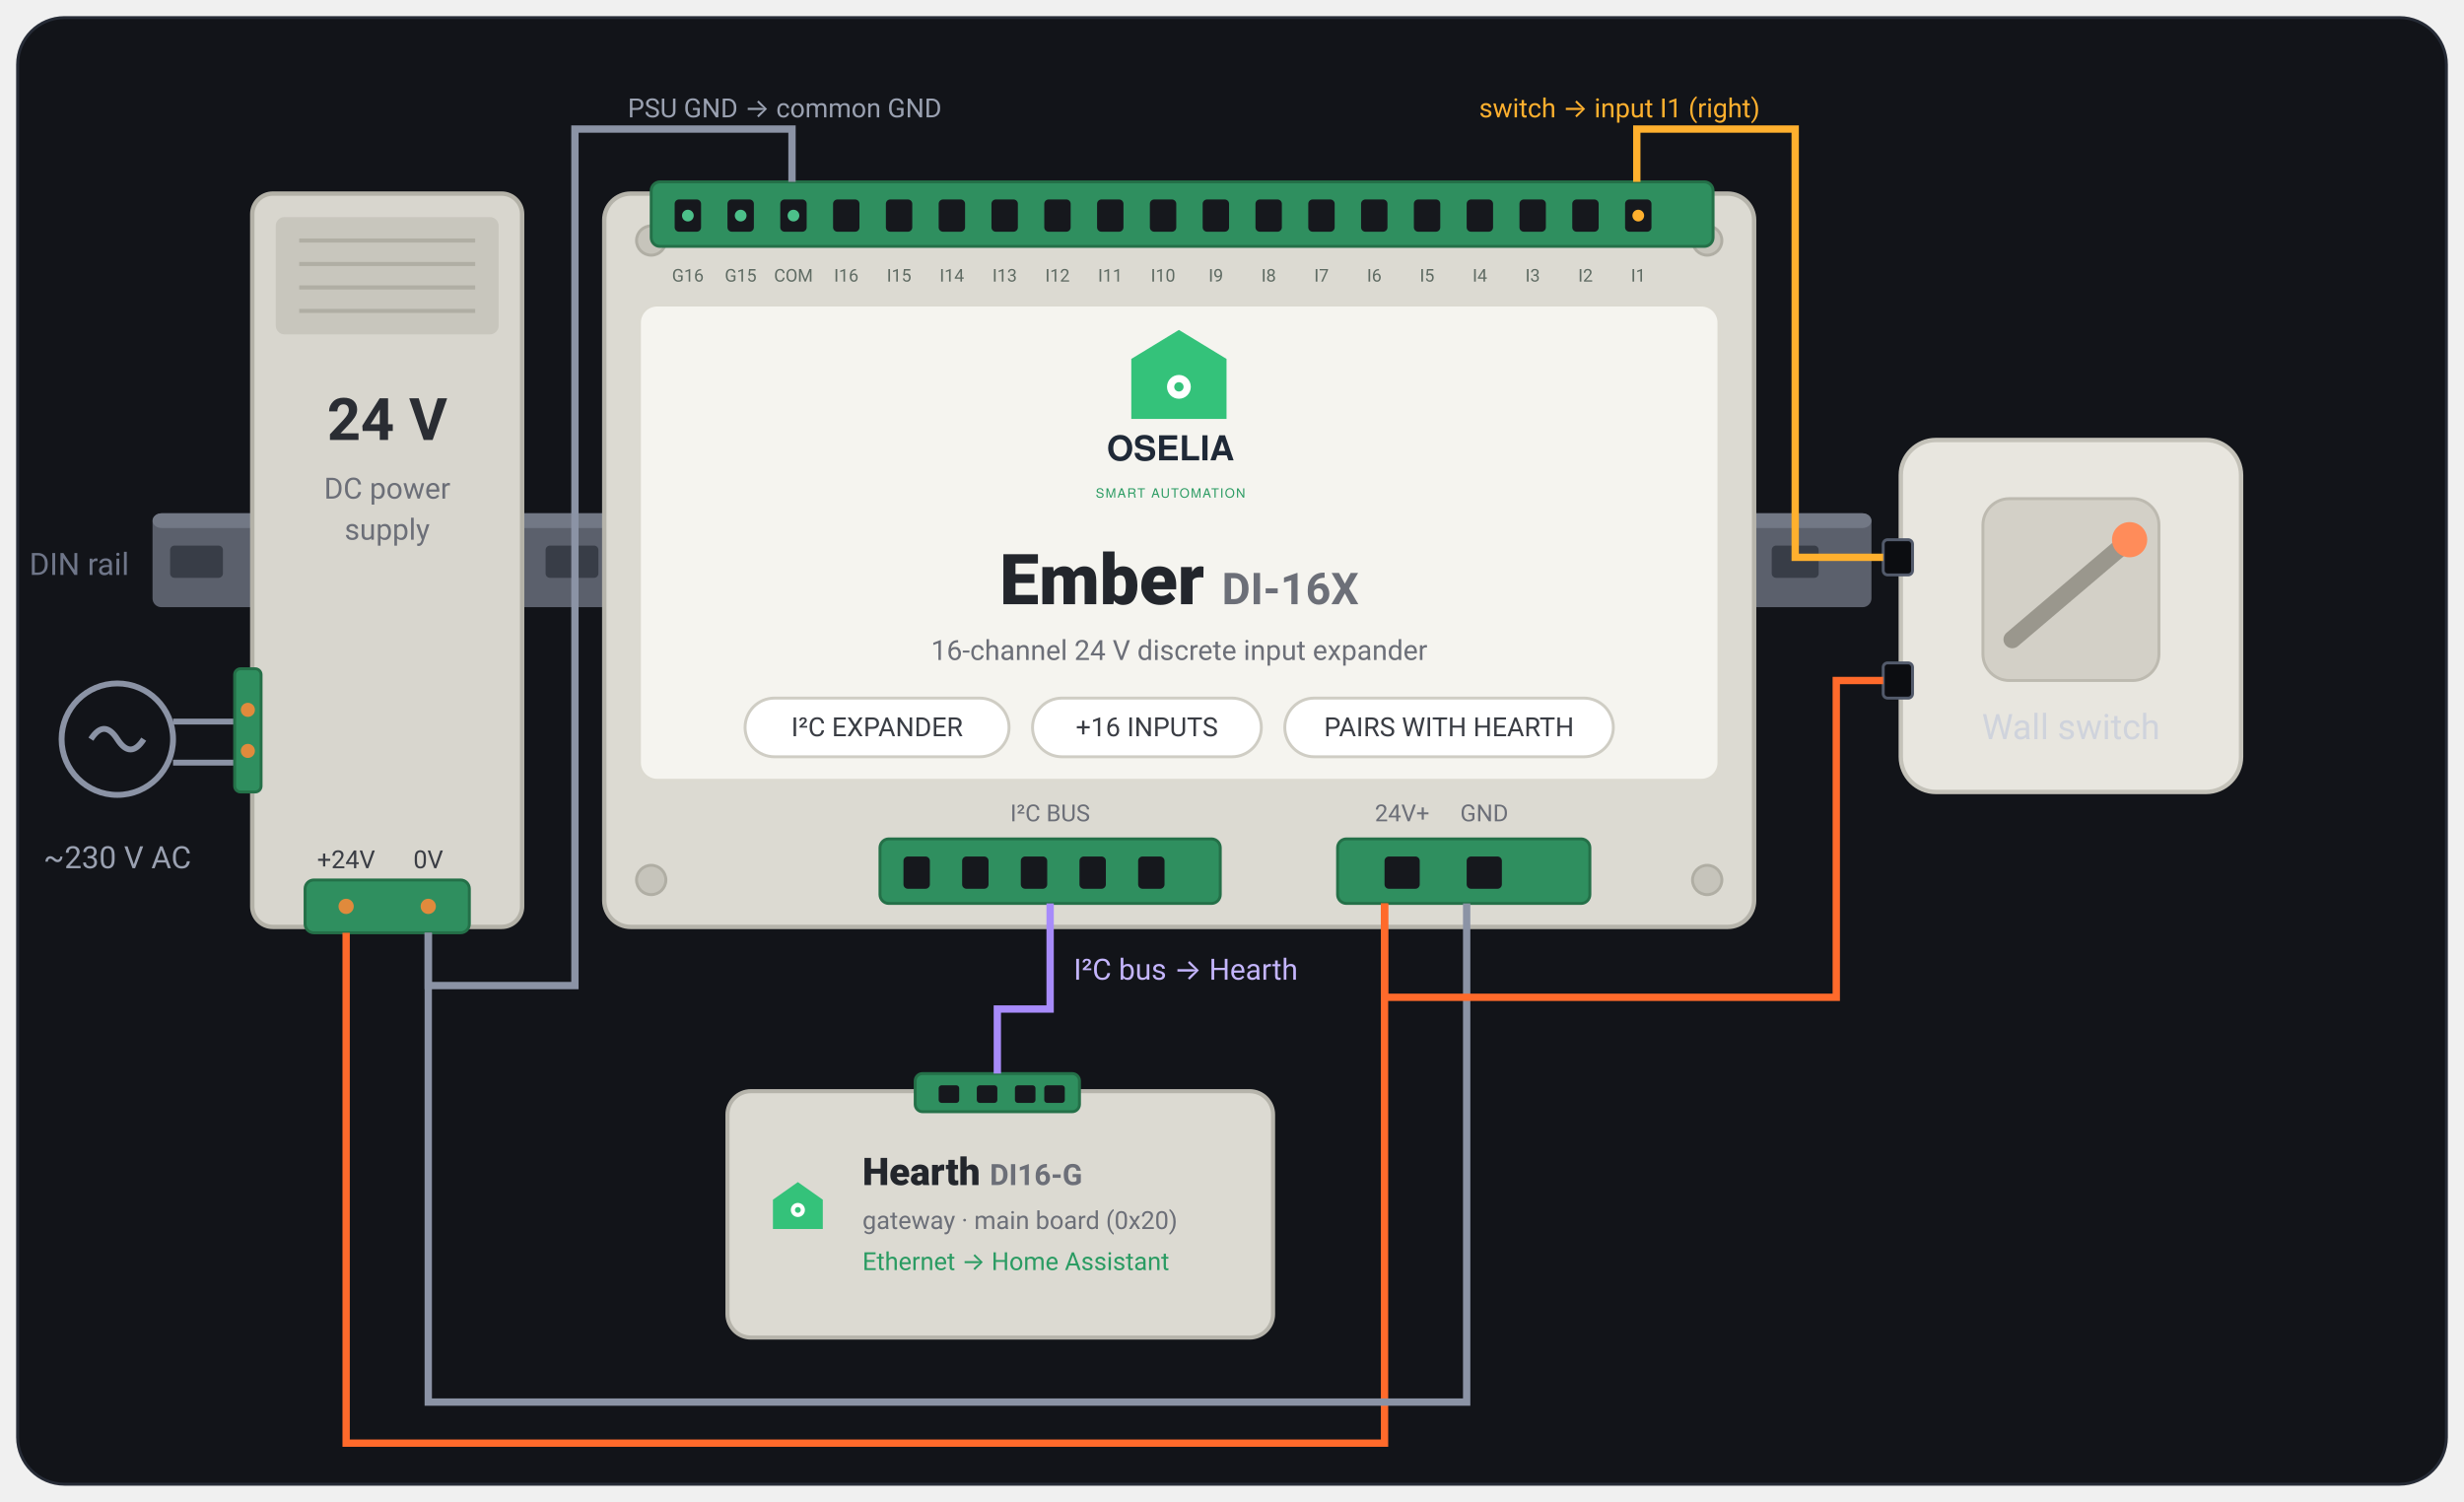
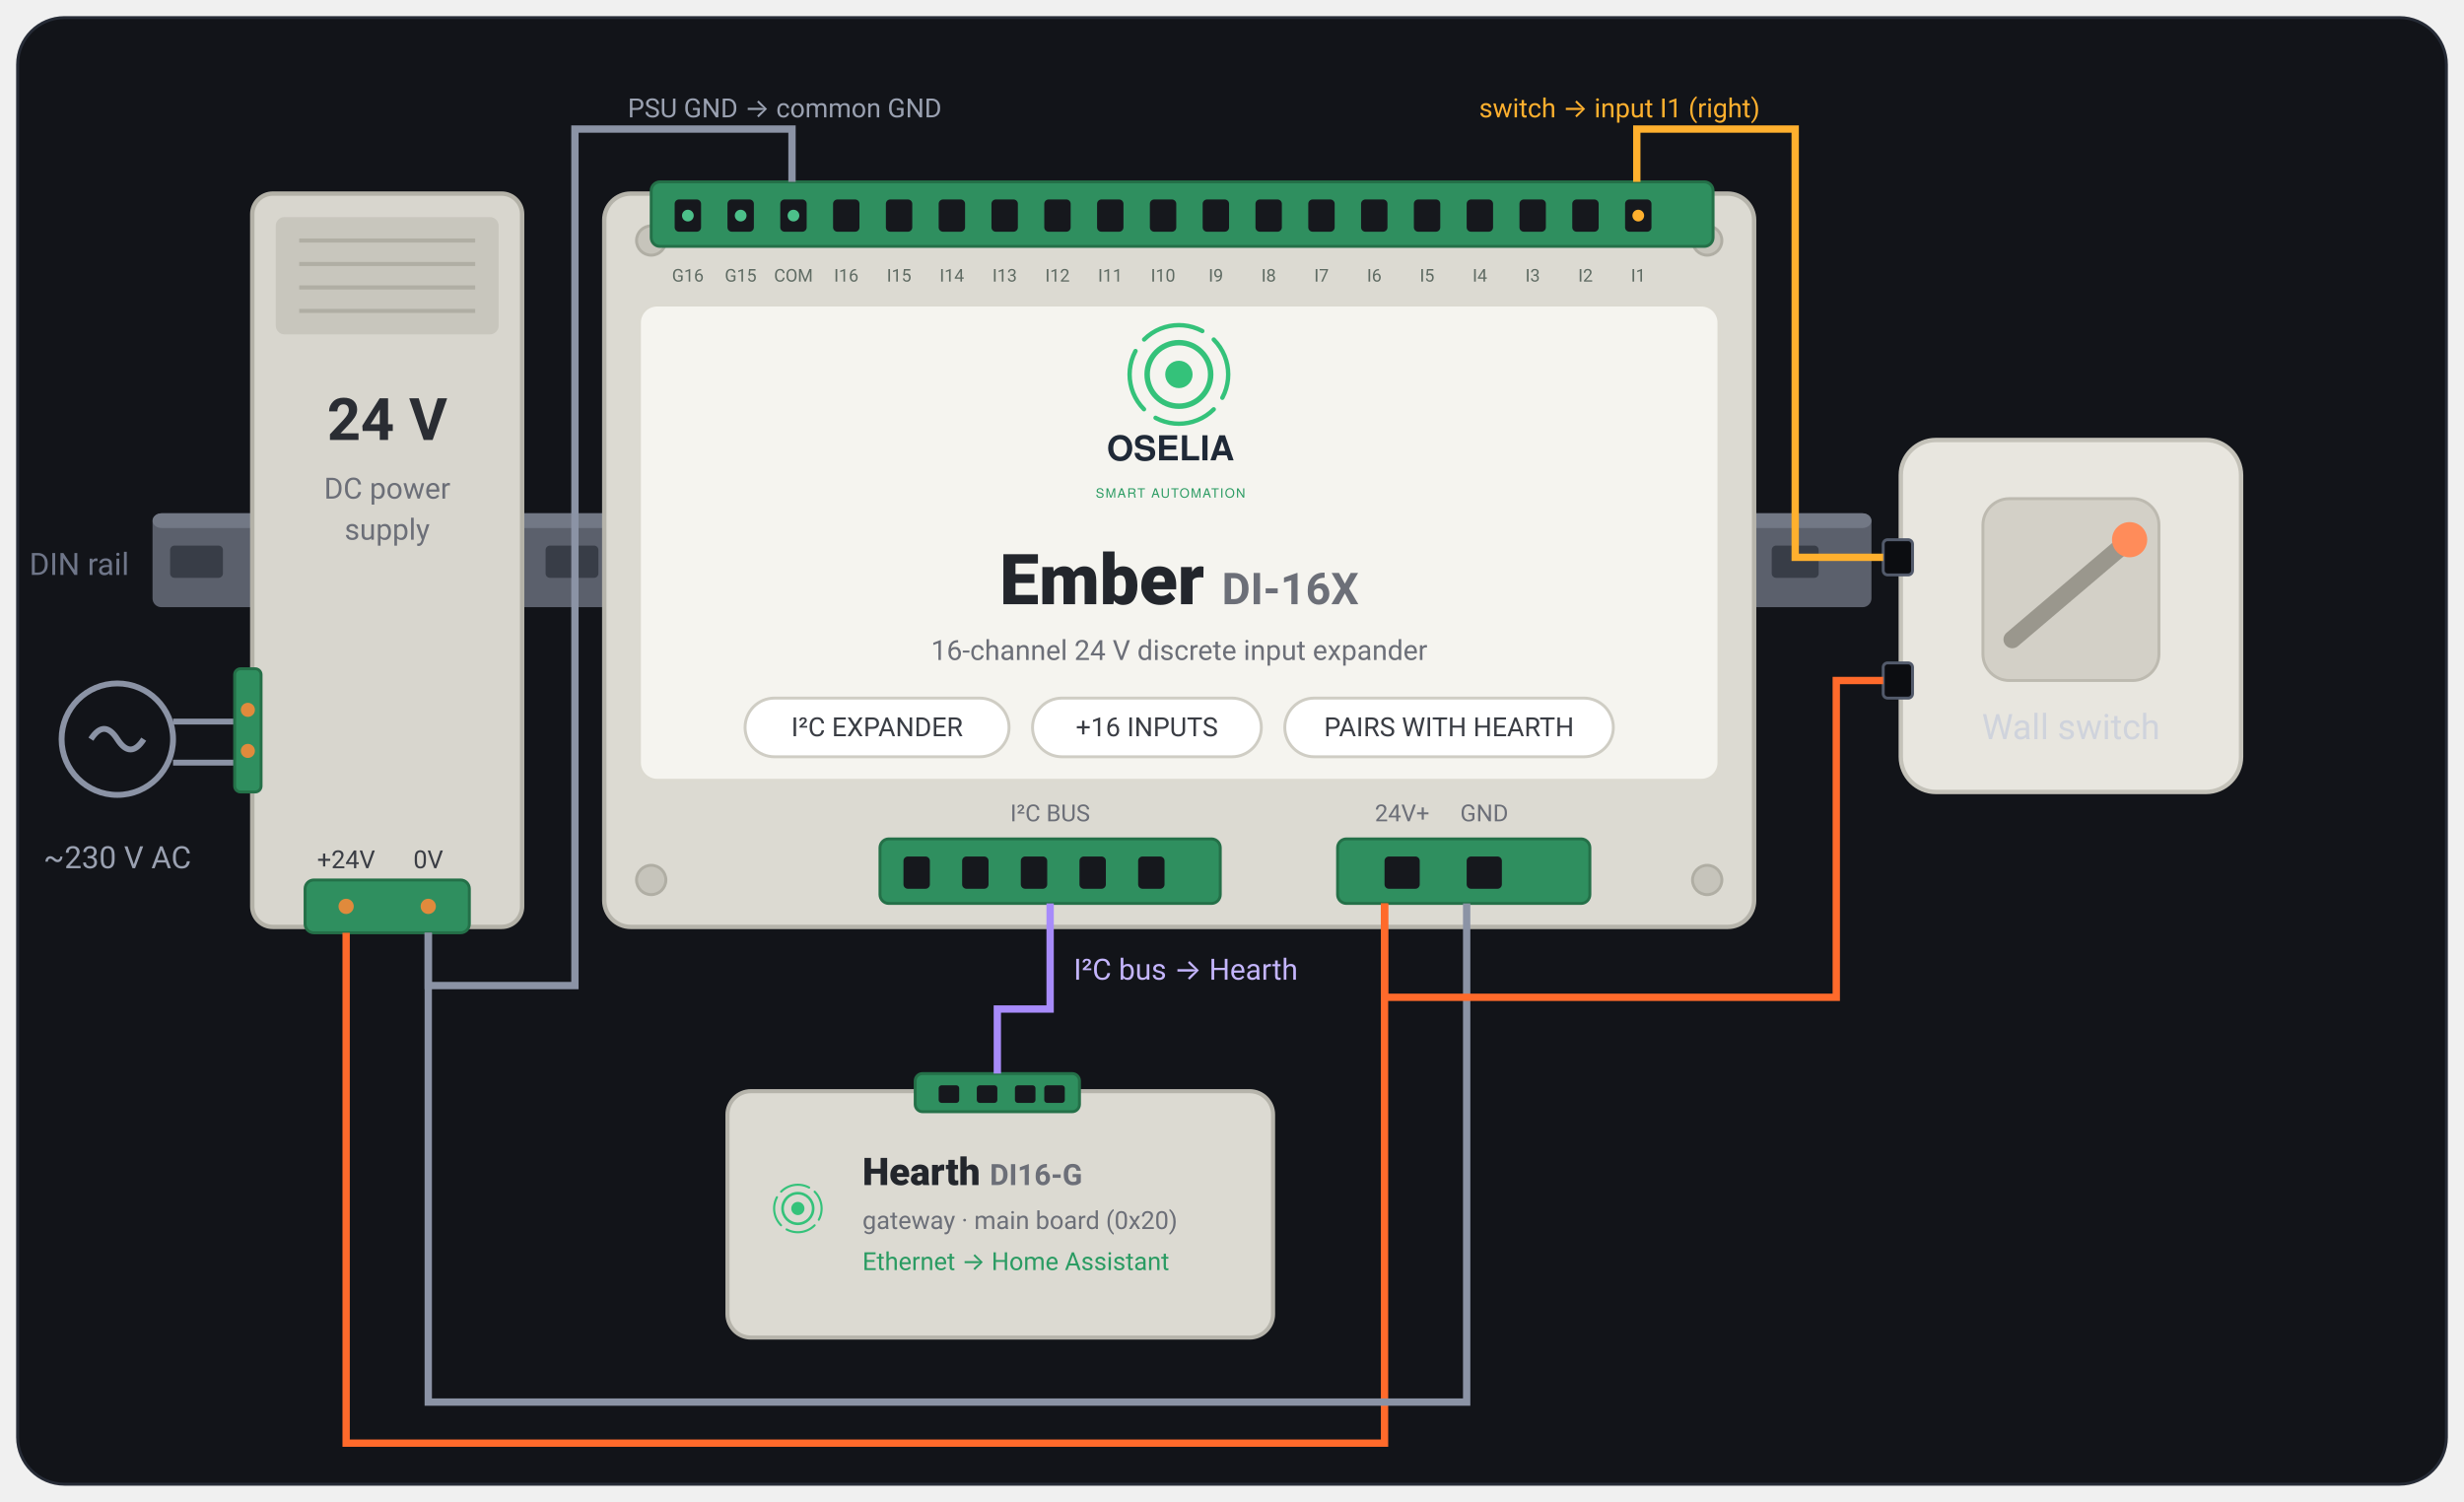
<svg xmlns="http://www.w3.org/2000/svg" viewBox="0 0 840 512" role="img" aria-label="A 24 V power supply, an OSELIA Ember DI-16X input expander and a wall switch on a DIN rail, its I²C bus linked to a Hearth gateway" font-family="ui-sans-serif, system-ui, -apple-system, Segoe UI, Roboto, sans-serif">
  <rect x="6" y="6" width="828" height="500" rx="16" fill="#121419" stroke="#262b36" />
  <g>
    <rect x="52" y="175" width="586" height="32" rx="3" fill="#5b606c" />
    <rect x="52" y="175" width="586" height="5" rx="3" fill="#727885" />
    <g fill="#383d47">
      <rect x="58" y="186" width="18" height="11" rx="1.5" />
      <rect x="186" y="186" width="18" height="11" rx="1.5" />
      <rect x="604" y="186" width="16" height="11" rx="1.5" />
    </g>
    <text x="10" y="196" font-size="10.5" fill="#6f7689">DIN rail</text>
  </g>
  <g>
    <circle cx="40" cy="252" r="19" fill="none" stroke="#8b93a5" stroke-width="2" />
    <path d="M31 252 q4.5 -7 9 0 t9 0" fill="none" stroke="#8b93a5" stroke-width="2" />
    <text x="40" y="296" font-size="10.5" fill="#9aa1b1" text-anchor="middle">~230 V AC</text>
    <path d="M59 246 H82" stroke="#8b93a5" stroke-width="2" />
    <path d="M59 260 H82" stroke="#8b93a5" stroke-width="2" />
  </g>
  <g>
    <rect x="86" y="66" width="92" height="250" rx="7" fill="#d8d6ce" stroke="#b4b2a8" stroke-width="1.5" />
    <rect x="94" y="74" width="76" height="40" rx="3" fill="#c8c6bd" />
    <g stroke="#b0aea4" stroke-width="1.4">
      <path d="M102 82 H162" />
      <path d="M102 90 H162" />
      <path d="M102 98 H162" />
      <path d="M102 106 H162" />
    </g>
    <text x="132" y="150" font-size="20" font-weight="700" fill="#2a2d33" text-anchor="middle">24 V</text>
    <text x="132" y="170" font-size="10" fill="#6c6f78" text-anchor="middle">DC power</text>
    <text x="132" y="184" font-size="10" fill="#6c6f78" text-anchor="middle">supply</text>
    <rect x="80" y="228" width="9" height="42" rx="2" fill="#2f8f5f" stroke="#247048" />
    <circle cx="84.5" cy="242" r="2.4" fill="#e08a3c" />
    <circle cx="84.5" cy="256" r="2.4" fill="#e08a3c" />
    <rect x="104" y="300" width="56" height="18" rx="3" fill="#2f8f5f" stroke="#247048" />
    <circle cx="118" cy="309" r="2.6" fill="#e08a3c" />
    <circle cx="146" cy="309" r="2.6" fill="#e08a3c" />
    <text x="118" y="296" font-size="8.5" fill="#3a3d44" text-anchor="middle">+24V</text>
    <text x="146" y="296" font-size="8.5" fill="#3a3d44" text-anchor="middle">0V</text>
  </g>
  <g>
    <rect x="206" y="66" width="392" height="250" rx="9" fill="#dcdad2" stroke="#b6b4ab" stroke-width="1.5" />
    <g fill="#c6c4bb" stroke="#b0aea4">
      <circle cx="222" cy="82" r="5" />
      <circle cx="582" cy="82" r="5" />
      <circle cx="222" cy="300" r="5" />
      <circle cx="582" cy="300" r="5" />
    </g>
    <rect x="222" y="62" width="362" height="22" rx="3" fill="#2f8f5f" stroke="#247048" />
    <g fill="#16181d">
      <rect x="230" y="68" width="9" height="11" rx="1.5" />
      <rect x="248" y="68" width="9" height="11" rx="1.5" />
      <rect x="266" y="68" width="9" height="11" rx="1.5" />
      <rect x="284" y="68" width="9" height="11" rx="1.5" />
      <rect x="302" y="68" width="9" height="11" rx="1.5" />
      <rect x="320" y="68" width="9" height="11" rx="1.5" />
      <rect x="338" y="68" width="9" height="11" rx="1.5" />
      <rect x="356" y="68" width="9" height="11" rx="1.5" />
      <rect x="374" y="68" width="9" height="11" rx="1.5" />
      <rect x="392" y="68" width="9" height="11" rx="1.5" />
      <rect x="410" y="68" width="9" height="11" rx="1.5" />
      <rect x="428" y="68" width="9" height="11" rx="1.5" />
      <rect x="446" y="68" width="9" height="11" rx="1.5" />
      <rect x="464" y="68" width="9" height="11" rx="1.5" />
      <rect x="482" y="68" width="9" height="11" rx="1.5" />
      <rect x="500" y="68" width="9" height="11" rx="1.5" />
      <rect x="518" y="68" width="9" height="11" rx="1.5" />
      <rect x="536" y="68" width="9" height="11" rx="1.5" />
      <rect x="554" y="68" width="9" height="11" rx="1.5" />
    </g>
    <g fill="#4cc08a">
      <circle cx="234.5" cy="73.5" r="2" />
      <circle cx="252.5" cy="73.5" r="2" />
      <circle cx="270.5" cy="73.5" r="2" />
    </g>
    <circle cx="558.5" cy="73.5" r="2" fill="#ffb02e" />
    <g font-size="6" fill="#5f6b63" text-anchor="middle">
      <text x="234.5" y="96">G16</text>
      <text x="252.5" y="96">G15</text>
      <text x="270.5" y="96">COM</text>
      <text x="288.5" y="96">I16</text>
      <text x="306.5" y="96">I15</text>
      <text x="324.5" y="96">I14</text>
      <text x="342.5" y="96">I13</text>
      <text x="360.5" y="96">I12</text>
      <text x="378.5" y="96">I11</text>
      <text x="396.5" y="96">I10</text>
      <text x="414.5" y="96">I9</text>
      <text x="432.5" y="96">I8</text>
      <text x="450.5" y="96">I7</text>
      <text x="468.5" y="96">I6</text>
      <text x="486.5" y="96">I5</text>
      <text x="504.5" y="96">I4</text>
      <text x="522.5" y="96">I3</text>
      <text x="540.5" y="96">I2</text>
      <text x="558.5" y="96">I1</text>
    </g>
    <rect x="218" y="104" width="368" height="162" rx="6" fill="#f5f4ef" stroke="#dcdad1" />
    <svg x="342" y="110" width="120" height="61" viewBox="0 53 92 49" preserveAspectRatio="xMidYMid meet">
      <g transform="matrix(1 0 0 -1 0 172.91)">
-         <path d="M32.88,93.54 L58.96,93.54 L58.96,109.98 L45.92,117.92 L32.88,109.98 Z " fill="#34c27a" />
-         <circle cx="45.92" cy="102.33" r="3.26" fill="#ffffff" />
-         <circle cx="45.92" cy="102.33" r="1.28" fill="#34c27a" />
+         <g transform="translate(45.92,105.73) scale(0.3,-0.3)">
+           <circle r="45" fill="none" stroke="#34c27a" stroke-width="4" stroke-dasharray="57.5 13.2" stroke-linecap="round" transform="rotate(-45)" />
+           <circle r="29" fill="none" stroke="#34c27a" stroke-width="5" />
+           <circle r="12.5" fill="#34c27a" />
+         </g>
        <text transform="translate(26.17,82.20) scale(1,-1)" font-family="Helvetica, Arial, sans-serif" font-weight="bold" font-size="9.40" fill="#1f2937">OSELIA</text>
        <text transform="translate(23.14,72.00) scale(1,-1)" font-family="Helvetica, Arial, sans-serif" font-weight="normal" font-size="3.50" letter-spacing="0.35" fill="#2a9b62">SMART AUTOMATION</text>
      </g>
    </svg>
    <text x="402" y="206" font-size="24" font-weight="800" fill="#23262c" text-anchor="middle">Ember <tspan font-size="15" font-weight="600" fill="#6c6f78">DI-16X</tspan>
    </text>
    <text x="402" y="225" font-size="9.5" fill="#6c6f78" text-anchor="middle">16-channel 24 V discrete input expander</text>
    <g font-size="9" fill="#3a3d44" text-anchor="middle">
      <rect x="254" y="238" width="90" height="20" rx="10" fill="#fff" stroke="#cfcdc4" />
      <text x="299" y="251">I²C EXPANDER</text>
      <rect x="352" y="238" width="78" height="20" rx="10" fill="#fff" stroke="#cfcdc4" />
      <text x="391" y="251">+16 INPUTS</text>
      <rect x="438" y="238" width="112" height="20" rx="10" fill="#fff" stroke="#cfcdc4" />
      <text x="494" y="251">PAIRS WITH HEARTH</text>
    </g>
    <rect x="300" y="286" width="116" height="22" rx="3" fill="#2f8f5f" stroke="#247048" />
    <g fill="#16181d">
      <rect x="308" y="292" width="9" height="11" rx="1.5" />
      <rect x="328" y="292" width="9" height="11" rx="1.5" />
      <rect x="348" y="292" width="9" height="11" rx="1.5" />
      <rect x="368" y="292" width="9" height="11" rx="1.5" />
      <rect x="388" y="292" width="9" height="11" rx="1.5" />
    </g>
    <text x="358" y="280" font-size="8" fill="#6c6f78" text-anchor="middle">I²C BUS</text>
    <rect x="456" y="286" width="86" height="22" rx="3" fill="#2f8f5f" stroke="#247048" />
    <g fill="#16181d">
      <rect x="472" y="292" width="12" height="11" rx="1.5" />
      <rect x="500" y="292" width="12" height="11" rx="1.5" />
    </g>
    <text x="478" y="280" font-size="8" fill="#6c6f78" text-anchor="middle">24V+</text>
    <text x="506" y="280" font-size="8" fill="#6c6f78" text-anchor="middle">GND</text>
  </g>
  <g>
    <rect x="648" y="150" width="116" height="120" rx="12" fill="#e8e6df" stroke="#c4c2b9" stroke-width="1.5" />
    <rect x="676" y="170" width="60" height="62" rx="9" fill="#d3d0c7" stroke="#bdbab0" />
    <path d="M686 218 L726 184" stroke="#9a978d" stroke-width="6" stroke-linecap="round" />
    <circle cx="726" cy="184" r="6" fill="#ff8c5a" />
    <text x="706" y="252" font-size="12" fill="#cfd3dc" text-anchor="middle">Wall switch</text>
    <rect x="642" y="184" width="10" height="12" rx="1.5" fill="#0c0d11" stroke="#525a6b" />
    <rect x="642" y="226" width="10" height="12" rx="1.5" fill="#0c0d11" stroke="#525a6b" />
  </g>
  <g>
    <rect x="248" y="372" width="186" height="84" rx="8" fill="#dcdad2" stroke="#b6b4ab" stroke-width="1.4" />
    <rect x="312" y="366" width="56" height="13" rx="2.5" fill="#2f8f5f" stroke="#247048" />
    <g fill="#16181d">
      <rect x="320" y="370" width="7" height="6" rx="1" />
      <rect x="333" y="370" width="7" height="6" rx="1" />
      <rect x="346" y="370" width="7" height="6" rx="1" />
      <rect x="356" y="370" width="7" height="6" rx="1" />
    </g>
    <g transform="translate(272,412)">
-       <path d="M0 -9 L8.5 -3 L8.5 7 L-8.5 7 L-8.5 -3 Z" fill="#34c27a" />
-       <circle cx="0" cy="0.5" r="2.4" fill="#fff" />
-       <circle cx="0" cy="0.5" r="1" fill="#34c27a" />
+       <g transform="scale(0.18)">
+         <circle r="45" fill="none" stroke="#34c27a" stroke-width="4" stroke-dasharray="57.5 13.2" stroke-linecap="round" transform="rotate(-45)" />
+         <circle r="29" fill="none" stroke="#34c27a" stroke-width="5" />
+         <circle r="12.5" fill="#34c27a" />
+       </g>
    </g>
    <text x="294" y="404" font-size="13" font-weight="800" fill="#23262c">Hearth <tspan font-size="10" font-weight="600" fill="#6c6f78">DI16-G</tspan>
    </text>
    <text x="294" y="419" font-size="8.5" fill="#6c6f78">gateway · main board (0x20)</text>
    <text x="294" y="433" font-size="8.5" fill="#2a9b62">Ethernet → Home Assistant</text>
  </g>
  <path d="M118 318 V492 H472 V308" fill="none" stroke="#ff6a2b" stroke-width="2.5" />
  <path d="M146 318 V478 H500 V308" fill="none" stroke="#8b93a5" stroke-width="2.5" />
  <path d="M472 308 V340 H626 V232 H642" fill="none" stroke="#ff6a2b" stroke-width="2.5" />
  <path d="M642 190 H612 V44 H558 V62" fill="none" stroke="#ffb02e" stroke-width="2.5" />
  <text x="600" y="40" font-size="9" fill="#ffb02e" text-anchor="end">switch → input I1 (right)</text>
  <path d="M146 318 V336 H196 V44 H270 V62" fill="none" stroke="#8b93a5" stroke-width="2.5" />
  <text x="214" y="40" font-size="9" fill="#9aa1b1" text-anchor="start">PSU GND → common GND</text>
  <path d="M358 308 V344 H340 V366" fill="none" stroke="#a78bfa" stroke-width="2.5" />
  <text x="366" y="334" font-size="10" fill="#c4b5fd">I²C bus → Hearth</text>
</svg>
